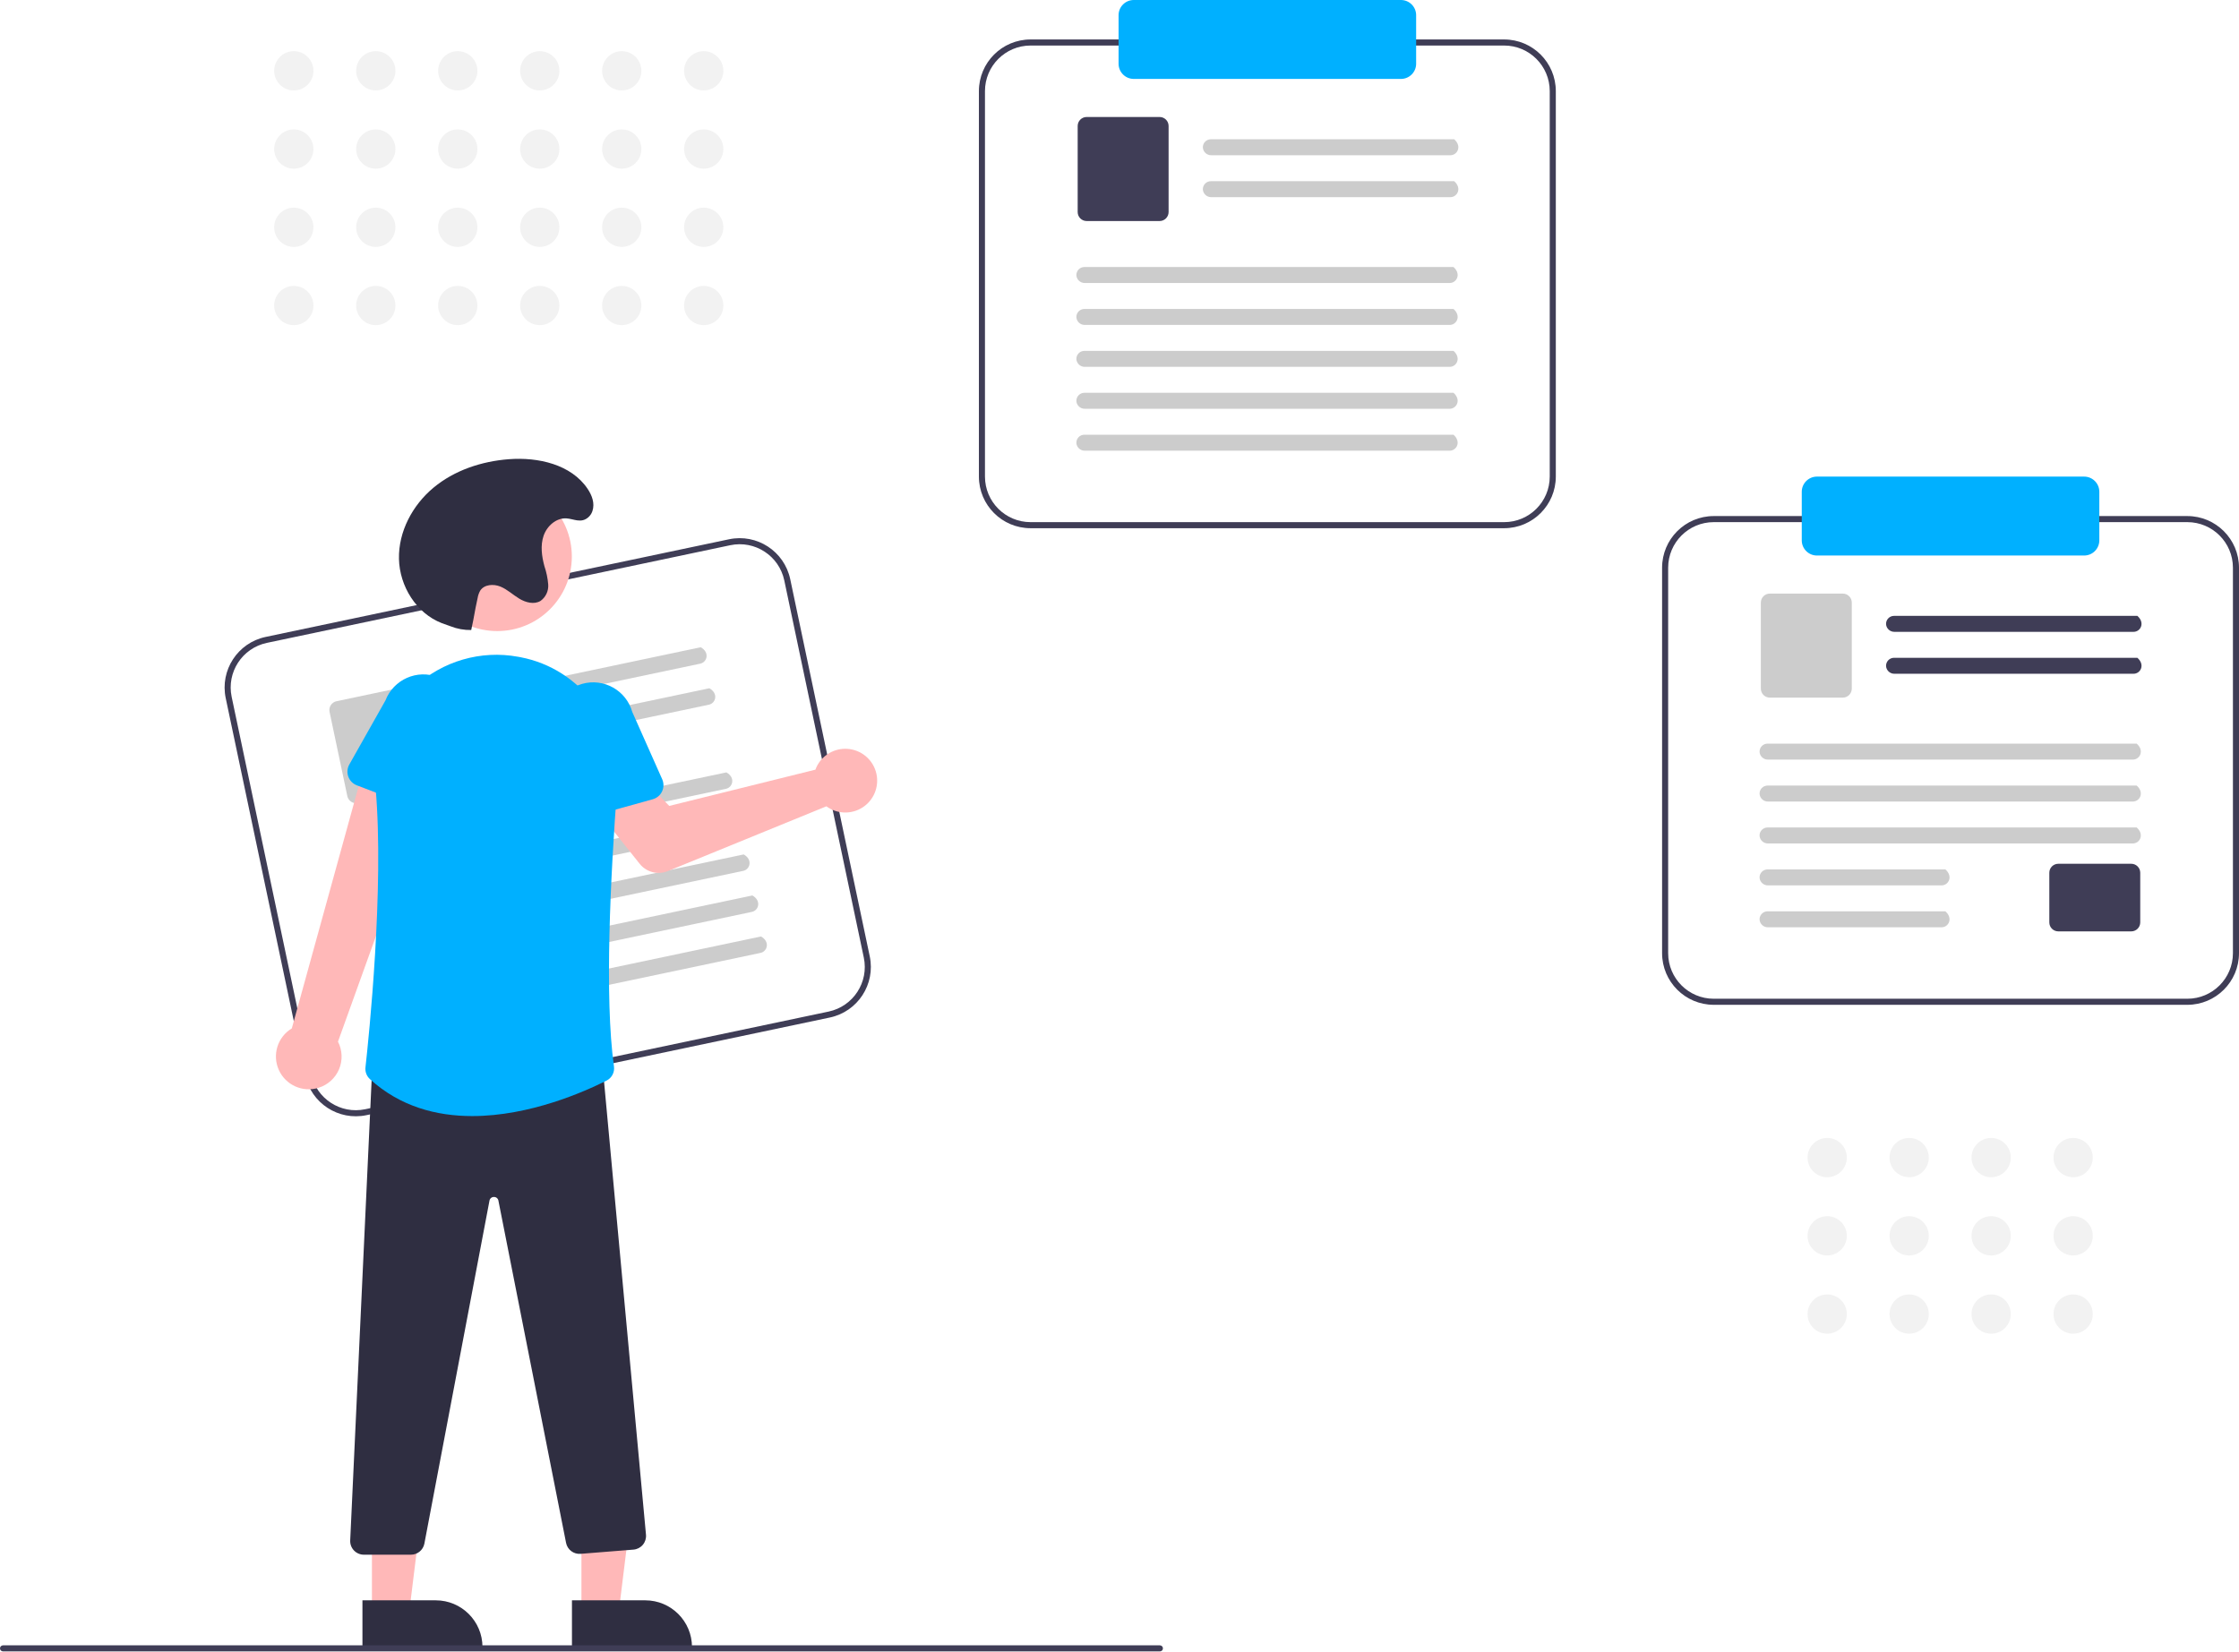
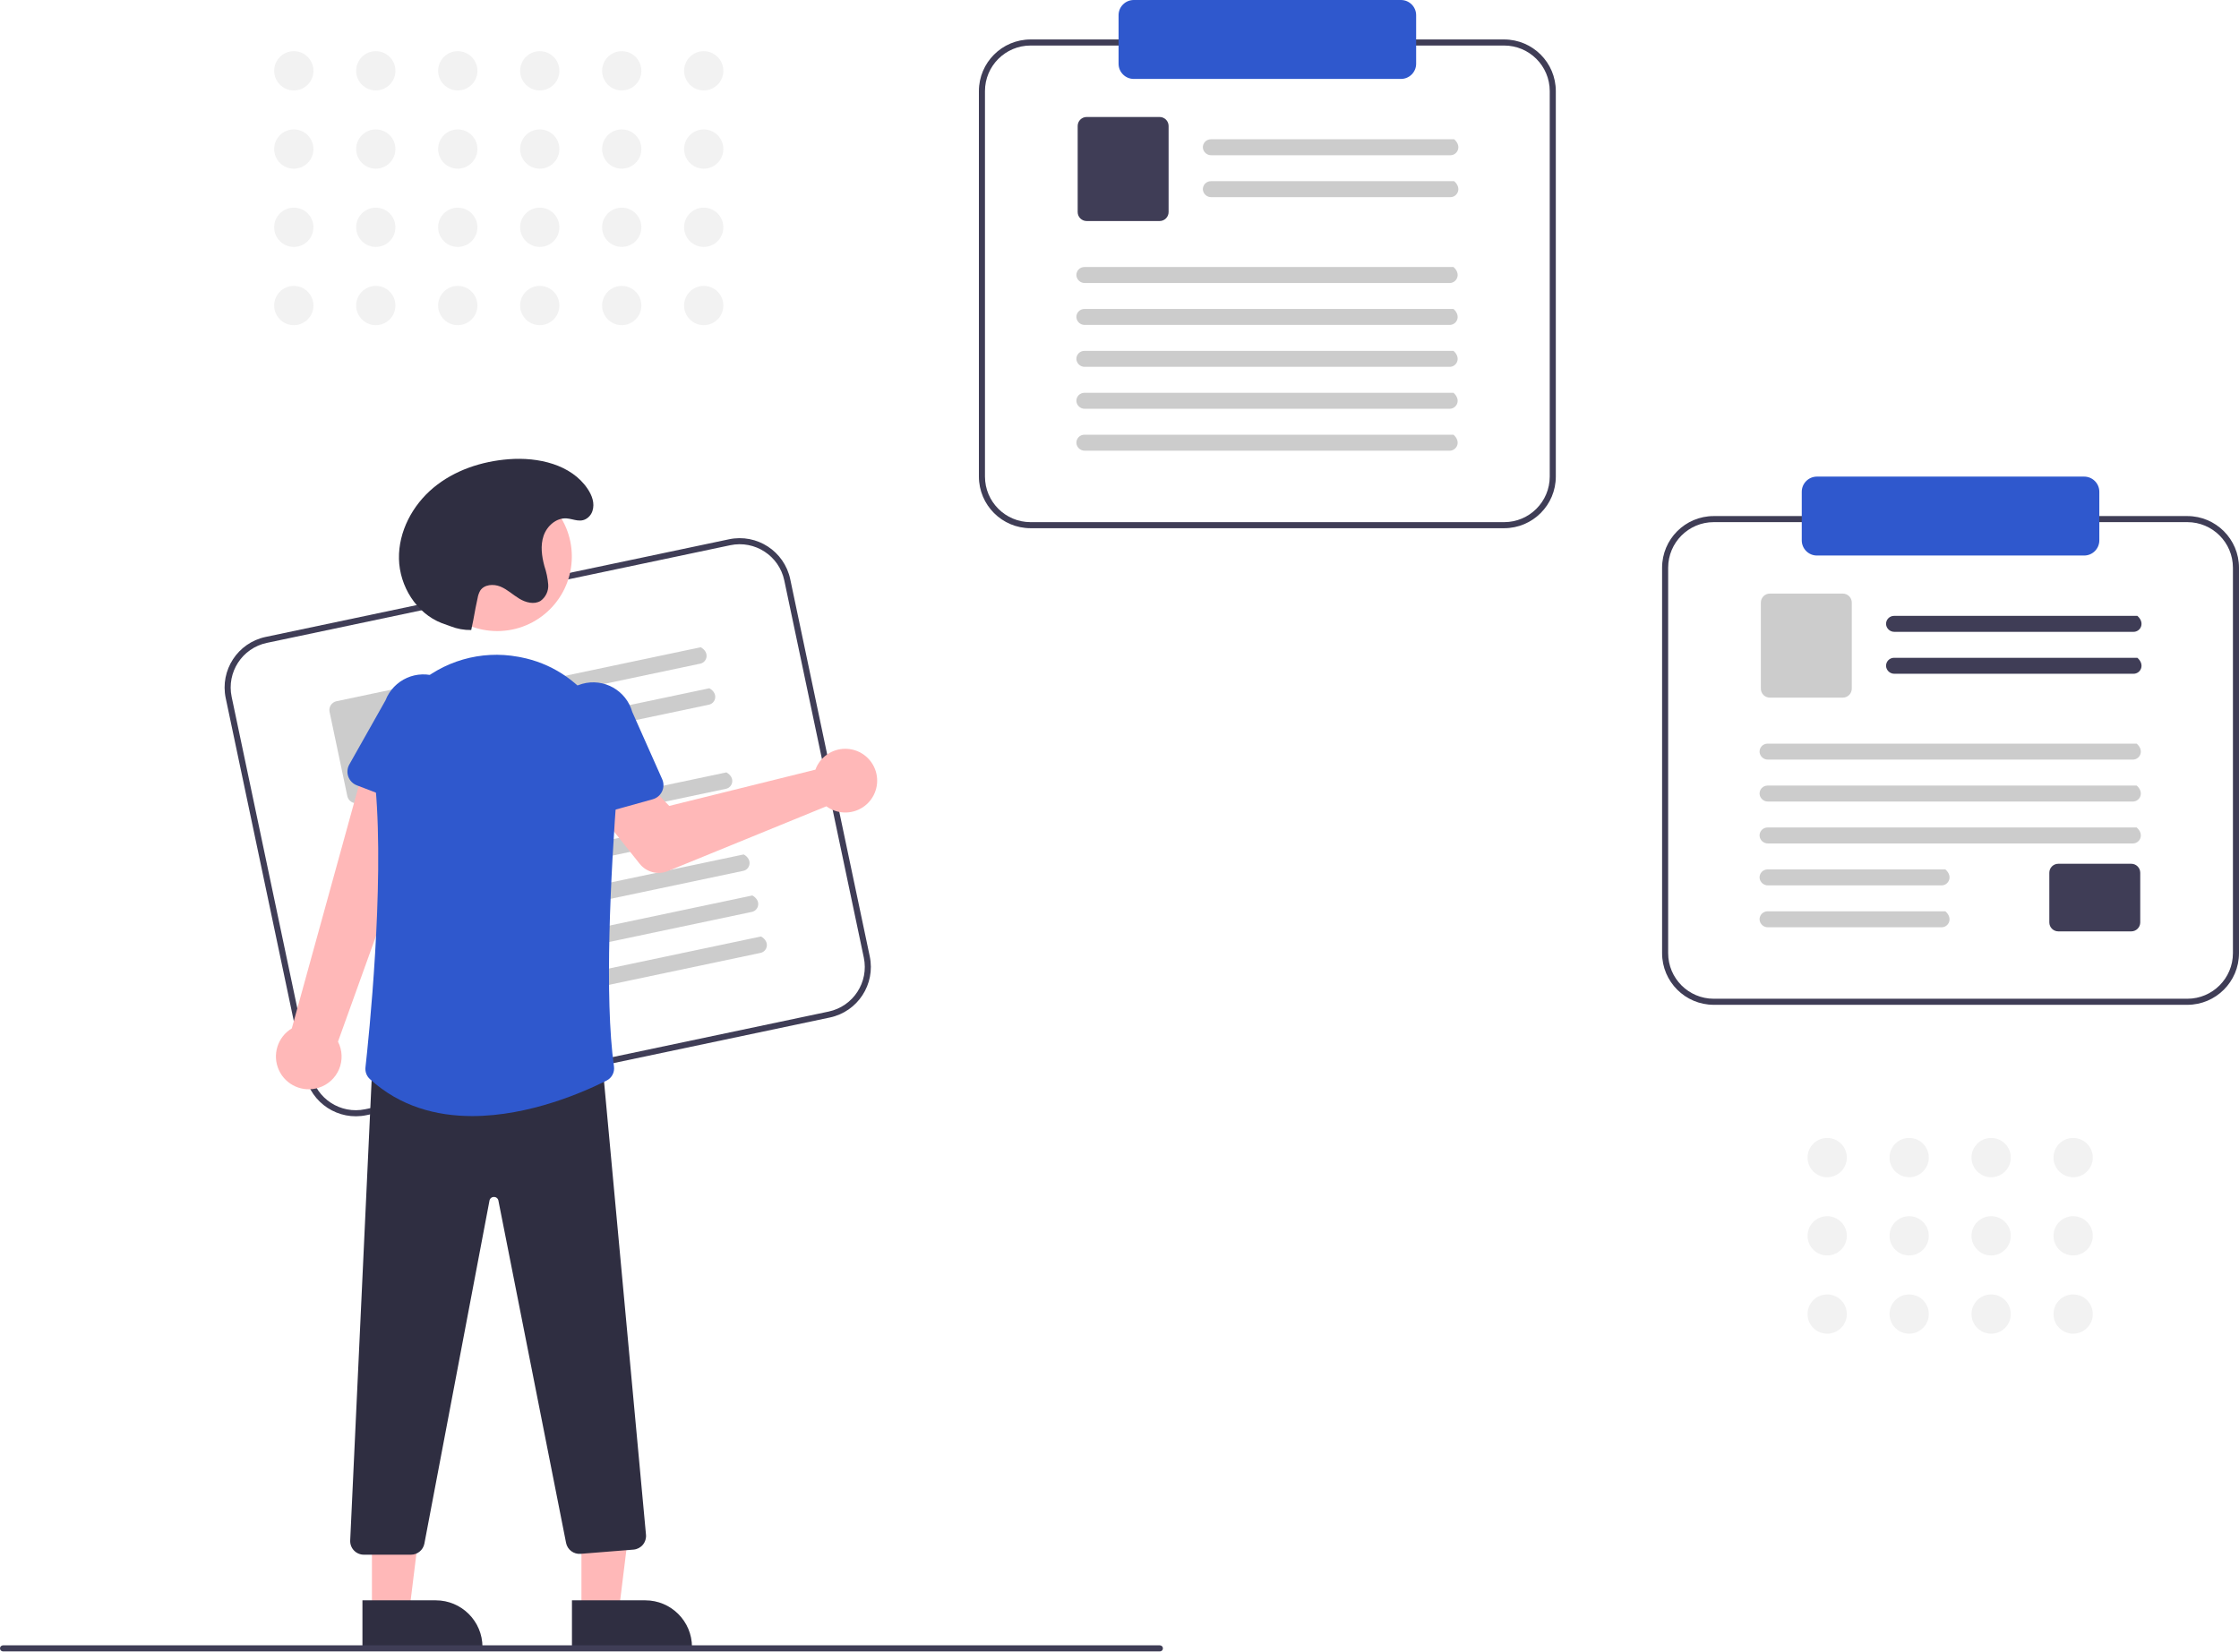
<svg xmlns="http://www.w3.org/2000/svg" data-name="Layer 1" width="737.39" height="544" viewBox="0 0 737.39 544">
  <path d="M504.621,513.182,351.975,545.357a17.019,17.019,0,0,1-20.141-13.128L305.641,407.959a17.019,17.019,0,0,1,13.128-20.141l152.646-32.175A17.019,17.019,0,0,1,491.555,368.772l26.194,124.269A17.019,17.019,0,0,1,504.621,513.182Zm-185.44-123.406a15.017,15.017,0,0,0-11.584,17.771L333.791,531.816a15.017,15.017,0,0,0,17.771,11.584l152.646-32.175a15.017,15.017,0,0,0,11.584-17.771L489.598,369.184a15.017,15.017,0,0,0-17.771-11.584Z" transform="translate(-231.3051 -178)" fill="#3f3d56" />
-   <path id="ea648e8d-1b31-4ae2-9566-f54bfd0d94c9-168" data-name="Path 411" d="M461.93,396.618,384.892,412.857a2.731,2.731,0,0,1-3.229-1.863,2.631,2.631,0,0,1,1.999-3.254L462.082,391.21c3.062,1.726,2.094,4.935-.152,5.409Z" transform="translate(-231.3051 -178)" fill="#ccc" />
-   <path id="b4f9d9e0-1a47-44a2-8a19-0d88a6e9c18f-169" data-name="Path 412" d="M464.779,410.131l-77.038,16.238a2.731,2.731,0,0,1-3.229-1.863,2.631,2.631,0,0,1,1.999-3.254L464.93,404.723c3.062,1.726,2.094,4.935-.152,5.409Z" transform="translate(-231.3051 -178)" fill="#ccc" />
-   <path id="e168965a-63e1-4676-8cbb-3e09d33a4a3f-170" data-name="Path 413" d="M372.708,437.574l-23.511,4.956a2.962,2.962,0,0,1-3.506-2.285l-5.848-27.745a2.962,2.962,0,0,1,2.285-3.506l23.511-4.956a2.963,2.963,0,0,1,3.506,2.285l5.848,27.745a2.962,2.962,0,0,1-2.285,3.506Z" transform="translate(-231.3051 -178)" fill="#ccc" />
-   <path id="af0ff97e-1a3a-4f6f-a511-2c807a938985-171" data-name="Path 414" d="M470.387,437.847,352.812,462.629a2.731,2.731,0,0,1-3.229-1.863,2.631,2.631,0,0,1,1.999-3.254l118.958-25.074c3.062,1.726,2.094,4.935-.152,5.409Z" transform="translate(-231.3051 -178)" fill="#ccc" />
-   <path id="e60f2d91-ad3b-421b-94cb-3aa0f5092f21-172" data-name="Path 415" d="M473.236,451.364,355.661,476.146a2.731,2.731,0,0,1-3.229-1.863,2.631,2.631,0,0,1,1.999-3.254l118.958-25.074c3.062,1.726,2.094,4.935-.152,5.409Z" transform="translate(-231.3051 -178)" fill="#ccc" />
-   <path id="a5554f8b-57e8-4c3b-815c-c76cc46b61b5-173" data-name="Path 416" d="M476.083,464.872,358.508,489.655a2.731,2.731,0,0,1-3.229-1.863,2.631,2.631,0,0,1,1.999-3.254l118.958-25.074c3.062,1.726,2.094,4.935-.152,5.409Z" transform="translate(-231.3051 -178)" fill="#ccc" />
-   <path id="eee68bf7-fbe9-4bfc-85ae-b0141fb14f45-174" data-name="Path 417" d="M478.932,478.388,361.357,503.171a2.731,2.731,0,0,1-3.229-1.863,2.631,2.631,0,0,1,1.999-3.254l118.958-25.074c3.062,1.726,2.094,4.935-.152,5.409Z" transform="translate(-231.3051 -178)" fill="#ccc" />
-   <path id="b9a7afa1-162f-46e2-88e2-f572ab59fc71-175" data-name="Path 418" d="M481.779,491.897,364.205,516.68a2.731,2.731,0,0,1-3.229-1.863,2.631,2.631,0,0,1,1.999-3.254l118.958-25.074c3.062,1.726,2.094,4.935-.152,5.409Z" transform="translate(-231.3051 -178)" fill="#ccc" />
+   <path id="ea648e8d-1b31-4ae2-9566-f54bfd0d94c9-67" data-name="Path 411" d="M461.93,396.618,384.892,412.857a2.731,2.731,0,0,1-3.229-1.863,2.631,2.631,0,0,1,1.999-3.254L462.082,391.21c3.062,1.726,2.094,4.935-.152,5.409Z" transform="translate(-231.3051 -178)" fill="#ccc" />
+   <path id="b4f9d9e0-1a47-44a2-8a19-0d88a6e9c18f-68" data-name="Path 412" d="M464.779,410.131l-77.038,16.238a2.731,2.731,0,0,1-3.229-1.863,2.631,2.631,0,0,1,1.999-3.254L464.93,404.723c3.062,1.726,2.094,4.935-.152,5.409Z" transform="translate(-231.3051 -178)" fill="#ccc" />
+   <path id="e168965a-63e1-4676-8cbb-3e09d33a4a3f-69" data-name="Path 413" d="M372.708,437.574l-23.511,4.956a2.962,2.962,0,0,1-3.506-2.285l-5.848-27.745a2.962,2.962,0,0,1,2.285-3.506l23.511-4.956a2.963,2.963,0,0,1,3.506,2.285l5.848,27.745a2.962,2.962,0,0,1-2.285,3.506Z" transform="translate(-231.3051 -178)" fill="#ccc" />
+   <path id="af0ff97e-1a3a-4f6f-a511-2c807a938985-70" data-name="Path 414" d="M470.387,437.847,352.812,462.629a2.731,2.731,0,0,1-3.229-1.863,2.631,2.631,0,0,1,1.999-3.254l118.958-25.074c3.062,1.726,2.094,4.935-.152,5.409Z" transform="translate(-231.3051 -178)" fill="#ccc" />
+   <path id="e60f2d91-ad3b-421b-94cb-3aa0f5092f21-71" data-name="Path 415" d="M473.236,451.364,355.661,476.146a2.731,2.731,0,0,1-3.229-1.863,2.631,2.631,0,0,1,1.999-3.254l118.958-25.074c3.062,1.726,2.094,4.935-.152,5.409Z" transform="translate(-231.3051 -178)" fill="#ccc" />
+   <path id="a5554f8b-57e8-4c3b-815c-c76cc46b61b5-72" data-name="Path 416" d="M476.083,464.872,358.508,489.655a2.731,2.731,0,0,1-3.229-1.863,2.631,2.631,0,0,1,1.999-3.254l118.958-25.074c3.062,1.726,2.094,4.935-.152,5.409Z" transform="translate(-231.3051 -178)" fill="#ccc" />
+   <path id="eee68bf7-fbe9-4bfc-85ae-b0141fb14f45-73" data-name="Path 417" d="M478.932,478.388,361.357,503.171a2.731,2.731,0,0,1-3.229-1.863,2.631,2.631,0,0,1,1.999-3.254l118.958-25.074c3.062,1.726,2.094,4.935-.152,5.409Z" transform="translate(-231.3051 -178)" fill="#ccc" />
+   <path id="b9a7afa1-162f-46e2-88e2-f572ab59fc71-74" data-name="Path 418" d="M481.779,491.897,364.205,516.68a2.731,2.731,0,0,1-3.229-1.863,2.631,2.631,0,0,1,1.999-3.254l118.958-25.074c3.062,1.726,2.094,4.935-.152,5.409Z" transform="translate(-231.3051 -178)" fill="#ccc" />
  <path d="M500.534,430.03a10.527,10.527,0,0,0-.683,1.51l-48.133,11.944-8.373-8.663-14.725,10.928,13.333,16.776a8,8,0,0,0,9.289,2.428l52.229-21.342a10.497,10.497,0,1,0-2.936-13.582Z" transform="translate(-231.3051 -178)" fill="#ffb8b8" />
  <path d="M336.237,536.323a10.743,10.743,0,0,0,6.378-15.188l33.124-92.067-23.004-4.077-25.327,91.781a10.801,10.801,0,0,0,8.828,19.551Z" transform="translate(-231.3051 -178)" fill="#ffb8b8" />
-   <path d="M371.533,445.411l-22.713-8.717a4.817,4.817,0,0,1-2.47-6.863l11.915-21.126a13.377,13.377,0,0,1,24.95,9.66l-5.256,23.598a4.817,4.817,0,0,1-6.427,3.448Z" transform="translate(-231.3051 -178)" fill="#00b0ff" />
+   <path d="M371.533,445.411l-22.713-8.717a4.817,4.817,0,0,1-2.47-6.863l11.915-21.126a13.377,13.377,0,0,1,24.95,9.66l-5.256,23.598a4.817,4.817,0,0,1-6.427,3.448Z" transform="translate(-231.3051 -178)" fill="#2f58cd" />
  <polygon points="191.493 531.175 203.752 531.175 209.585 483.887 191.491 483.888 191.493 531.175" fill="#ffb8b8" />
  <path d="M419.671,705.173l24.144-.001h.001A15.386,15.386,0,0,1,459.202,720.558v.5l-39.531.001Z" transform="translate(-231.3051 -178)" fill="#2f2e41" />
  <polygon points="122.493 531.175 134.752 531.175 140.585 483.887 122.491 483.888 122.493 531.175" fill="#ffb8b8" />
  <path d="M350.671,705.173l24.144-.001h.001A15.386,15.386,0,0,1,390.202,720.558v.5l-39.531.001Z" transform="translate(-231.3051 -178)" fill="#2f2e41" />
  <path d="M366.65,690.142H351.136a4.5,4.5,0,0,1-4.495-4.714l7.369-158.332.464-.013,74.919-1.953,14.66,158.423a4.5,4.5,0,0,1-4.121,4.911l-17.426,1.394a4.502,4.502,0,0,1-4.767-3.582L395.45,573.5a1.454,1.454,0,0,0-1.469-1.199h-.006a1.454,1.454,0,0,0-1.466,1.211l-21.443,113A4.51,4.51,0,0,1,366.65,690.142Z" transform="translate(-231.3051 -178)" fill="#2f2e41" />
  <circle cx="163.765" cy="183.324" r="24.561" fill="#ffb8b8" />
-   <path d="M386.834,545.651c-11.706,0-23.73-3.077-33.698-12.175a4.552,4.552,0,0,1-1.469-3.85c1.067-9.586,6.242-59.081,3.328-92.144a40.02,40.02,0,0,1,12.956-33.305,39.598,39.598,0,0,1,33.962-9.834h0c.306.055.612.112.918.171,19.664,3.806,33.326,22.004,31.78,42.331-2.256,29.66-4.278,69.779-1.103,92.468a4.493,4.493,0,0,1-2.415,4.637C423.868,537.601,405.767,545.651,386.834,545.651Z" transform="translate(-231.3051 -178)" fill="#00b0ff" />
-   <path d="M418.884,447.178a4.812,4.812,0,0,1-2.109-3.411l-2.992-23.99a13.377,13.377,0,0,1,25.754-7.248l9.856,22.161a4.817,4.817,0,0,1-3.11,6.598l-23.437,6.522A4.811,4.811,0,0,1,418.884,447.178Z" transform="translate(-231.3051 -178)" fill="#00b0ff" />
+   <path d="M386.834,545.651c-11.706,0-23.73-3.077-33.698-12.175a4.552,4.552,0,0,1-1.469-3.85c1.067-9.586,6.242-59.081,3.328-92.144a40.02,40.02,0,0,1,12.956-33.305,39.598,39.598,0,0,1,33.962-9.834h0c.306.055.612.112.918.171,19.664,3.806,33.326,22.004,31.78,42.331-2.256,29.66-4.278,69.779-1.103,92.468a4.493,4.493,0,0,1-2.415,4.637C423.868,537.601,405.767,545.651,386.834,545.651Z" transform="translate(-231.3051 -178)" fill="#2f58cd" />
+   <path d="M418.884,447.178a4.812,4.812,0,0,1-2.109-3.411l-2.992-23.99a13.377,13.377,0,0,1,25.754-7.248l9.856,22.161a4.817,4.817,0,0,1-3.11,6.598l-23.437,6.522A4.811,4.811,0,0,1,418.884,447.178Z" transform="translate(-231.3051 -178)" fill="#2f58cd" />
  <path d="M386.496,385.538a17.598,17.598,0,0,1-6.797-1.23c-.951-.367-1.939-.668-2.889-1.035-8.387-3.24-13.911-12.172-14.109-21.16s4.457-17.713,11.369-23.462,15.865-8.701,24.83-9.384c9.657-.735,20.53,1.714,25.926,9.756,1.436,2.141,2.441,4.738,1.59,7.322a4.686,4.686,0,0,1-1.32,2.028c-2.41,2.144-4.812.532-7.269.389-3.377-.196-6.409,2.537-7.499,5.739s-.61,6.727.27,9.992a24.962,24.962,0,0,1,1.258,6.076,6.108,6.108,0,0,1-2.531,5.379c-2.11,1.275-4.881.537-6.992-.736s-3.935-3.044-6.216-3.981-5.344-.729-6.671,1.348a7.379,7.379,0,0,0-.843,2.435c-1.19,5.421-.916,5.102-2.106,10.523Z" transform="translate(-231.3051 -178)" fill="#2f2e41" />
  <path d="M726.695,352h-156a17.019,17.019,0,0,1-17-17V208a17.019,17.019,0,0,1,17-17h156a17.019,17.019,0,0,1,17,17V335A17.019,17.019,0,0,1,726.695,352Zm-156-159a15.017,15.017,0,0,0-15,15V335a15.017,15.017,0,0,0,15,15h156a15.017,15.017,0,0,0,15-15V208a15.017,15.017,0,0,0-15-15Z" transform="translate(-231.3051 -178)" fill="#3f3d56" />
-   <path id="eb40ba0f-f2ca-41e6-ba2e-bd824fb45cdc-176" data-name="Path 411" d="M708.963,229.138H630.232a2.731,2.731,0,0,1-2.776-2.489,2.631,2.631,0,0,1,2.627-2.772h80.143c2.64,2.32,1.031,5.261-1.264,5.261Z" transform="translate(-231.3051 -178)" fill="#ccc" />
-   <path id="ea390b26-798a-41d7-8695-eb41cfeb13d4-177" data-name="Path 412" d="M708.963,242.948H630.232a2.731,2.731,0,0,1-2.776-2.489,2.631,2.631,0,0,1,2.627-2.772h80.143c2.64,2.32,1.031,5.261-1.264,5.261Z" transform="translate(-231.3051 -178)" fill="#ccc" />
-   <path id="f9b4f79e-9356-48bc-89d8-91f80de67df3-178" data-name="Path 413" d="M613.212,250.811h-24.028a2.962,2.962,0,0,1-2.959-2.959V219.497a2.962,2.962,0,0,1,2.959-2.959h24.028a2.963,2.963,0,0,1,2.959,2.959v28.355a2.962,2.962,0,0,1-2.959,2.959Z" transform="translate(-231.3051 -178)" fill="#3f3d56" />
-   <path id="f3294a48-db04-45e1-afc8-dab6eb28e529-179" data-name="Path 414" d="M708.734,271.224H588.576a2.731,2.731,0,0,1-2.776-2.489,2.631,2.631,0,0,1,2.627-2.772H709.999c2.64,2.32,1.031,5.261-1.264,5.261Z" transform="translate(-231.3051 -178)" fill="#ccc" />
-   <path id="bb6dba8b-bb0a-4f92-a6ea-c6252f741607-180" data-name="Path 415" d="M708.734,285.038H588.576a2.731,2.731,0,0,1-2.776-2.489,2.631,2.631,0,0,1,2.627-2.772H709.999c2.64,2.32,1.031,5.261-1.264,5.261Z" transform="translate(-231.3051 -178)" fill="#ccc" />
-   <path id="b1d451cb-91ad-40cf-876e-6a74c98e5c4f-181" data-name="Path 416" d="M708.734,298.843H588.576a2.731,2.731,0,0,1-2.776-2.489,2.631,2.631,0,0,1,2.627-2.772H709.999c2.64,2.32,1.031,5.261-1.264,5.261Z" transform="translate(-231.3051 -178)" fill="#ccc" />
-   <path id="bcef27e7-bcca-4cc4-a6d4-200e9e04132c-182" data-name="Path 417" d="M708.734,312.656H588.576a2.731,2.731,0,0,1-2.776-2.489,2.631,2.631,0,0,1,2.627-2.772H709.999c2.64,2.32,1.031,5.261-1.264,5.261Z" transform="translate(-231.3051 -178)" fill="#ccc" />
-   <path id="ed29f808-f3a3-4ac8-bd45-563f73aa9d8b-183" data-name="Path 418" d="M708.734,326.462H588.576a2.731,2.731,0,0,1-2.776-2.489,2.631,2.631,0,0,1,2.627-2.772H709.999c2.64,2.32,1.031,5.261-1.264,5.261Z" transform="translate(-231.3051 -178)" fill="#ccc" />
-   <path d="M692.695,178a5.006,5.006,0,0,1,5,5v16a5.006,5.006,0,0,1-5,5h-88a5.006,5.006,0,0,1-5-5V183a5.006,5.006,0,0,1,5-5" transform="translate(-231.3051 -178)" fill="#00b0ff" />
+   <path id="eb40ba0f-f2ca-41e6-ba2e-bd824fb45cdc-75" data-name="Path 411" d="M708.963,229.138H630.232a2.731,2.731,0,0,1-2.776-2.489,2.631,2.631,0,0,1,2.627-2.772h80.143c2.64,2.32,1.031,5.261-1.264,5.261Z" transform="translate(-231.3051 -178)" fill="#ccc" />
+   <path id="ea390b26-798a-41d7-8695-eb41cfeb13d4-76" data-name="Path 412" d="M708.963,242.948H630.232a2.731,2.731,0,0,1-2.776-2.489,2.631,2.631,0,0,1,2.627-2.772h80.143c2.64,2.32,1.031,5.261-1.264,5.261Z" transform="translate(-231.3051 -178)" fill="#ccc" />
+   <path id="f9b4f79e-9356-48bc-89d8-91f80de67df3-77" data-name="Path 413" d="M613.212,250.811h-24.028a2.962,2.962,0,0,1-2.959-2.959V219.497a2.962,2.962,0,0,1,2.959-2.959h24.028a2.963,2.963,0,0,1,2.959,2.959v28.355a2.962,2.962,0,0,1-2.959,2.959Z" transform="translate(-231.3051 -178)" fill="#3f3d56" />
+   <path id="f3294a48-db04-45e1-afc8-dab6eb28e529-78" data-name="Path 414" d="M708.734,271.224H588.576a2.731,2.731,0,0,1-2.776-2.489,2.631,2.631,0,0,1,2.627-2.772H709.999c2.64,2.32,1.031,5.261-1.264,5.261Z" transform="translate(-231.3051 -178)" fill="#ccc" />
+   <path id="bb6dba8b-bb0a-4f92-a6ea-c6252f741607-79" data-name="Path 415" d="M708.734,285.038H588.576a2.731,2.731,0,0,1-2.776-2.489,2.631,2.631,0,0,1,2.627-2.772H709.999c2.64,2.32,1.031,5.261-1.264,5.261Z" transform="translate(-231.3051 -178)" fill="#ccc" />
+   <path id="b1d451cb-91ad-40cf-876e-6a74c98e5c4f-80" data-name="Path 416" d="M708.734,298.843H588.576a2.731,2.731,0,0,1-2.776-2.489,2.631,2.631,0,0,1,2.627-2.772H709.999c2.64,2.32,1.031,5.261-1.264,5.261Z" transform="translate(-231.3051 -178)" fill="#ccc" />
+   <path id="bcef27e7-bcca-4cc4-a6d4-200e9e04132c-81" data-name="Path 417" d="M708.734,312.656H588.576a2.731,2.731,0,0,1-2.776-2.489,2.631,2.631,0,0,1,2.627-2.772H709.999c2.64,2.32,1.031,5.261-1.264,5.261Z" transform="translate(-231.3051 -178)" fill="#ccc" />
+   <path id="ed29f808-f3a3-4ac8-bd45-563f73aa9d8b-82" data-name="Path 418" d="M708.734,326.462H588.576a2.731,2.731,0,0,1-2.776-2.489,2.631,2.631,0,0,1,2.627-2.772H709.999c2.64,2.32,1.031,5.261-1.264,5.261Z" transform="translate(-231.3051 -178)" fill="#ccc" />
+   <path d="M692.695,178a5.006,5.006,0,0,1,5,5v16a5.006,5.006,0,0,1-5,5h-88a5.006,5.006,0,0,1-5-5V183a5.006,5.006,0,0,1,5-5" transform="translate(-231.3051 -178)" fill="#2f58cd" />
  <path d="M951.695,509h-156a17.019,17.019,0,0,1-17-17V365a17.019,17.019,0,0,1,17-17h156a17.019,17.019,0,0,1,17,17V492A17.019,17.019,0,0,1,951.695,509Zm-156-159a15.017,15.017,0,0,0-15,15V492a15.017,15.017,0,0,0,15,15h156a15.017,15.017,0,0,0,15-15V365a15.017,15.017,0,0,0-15-15Z" transform="translate(-231.3051 -178)" fill="#3f3d56" />
-   <path id="ab56b95a-ad0a-4db6-b885-1de339e59248-184" data-name="Path 411" d="M933.963,386.138H855.232a2.731,2.731,0,0,1-2.776-2.489,2.631,2.631,0,0,1,2.627-2.772h80.143c2.64,2.32,1.031,5.261-1.264,5.261Z" transform="translate(-231.3051 -178)" fill="#3f3d56" />
-   <path id="a65ba0e0-92d5-467b-b937-6962ba88422c-185" data-name="Path 412" d="M933.963,399.948H855.232a2.731,2.731,0,0,1-2.776-2.489,2.631,2.631,0,0,1,2.627-2.772h80.143c2.64,2.32,1.031,5.261-1.264,5.261Z" transform="translate(-231.3051 -178)" fill="#3f3d56" />
-   <path id="fb801fe4-3edc-4e65-9957-dec023933e0a-186" data-name="Path 413" d="M838.212,407.811h-24.028a2.962,2.962,0,0,1-2.959-2.959V376.497a2.962,2.962,0,0,1,2.959-2.959h24.028a2.963,2.963,0,0,1,2.959,2.959v28.355a2.962,2.962,0,0,1-2.959,2.959Z" transform="translate(-231.3051 -178)" fill="#ccc" />
-   <path id="faab0864-6611-44c5-86ab-6dd51d336b1d-187" data-name="Path 413" d="M933.212,484.811h-24.028a2.962,2.962,0,0,1-2.959-2.959V465.497a2.962,2.962,0,0,1,2.959-2.959h24.028a2.963,2.963,0,0,1,2.959,2.959v16.355a2.962,2.962,0,0,1-2.959,2.959Z" transform="translate(-231.3051 -178)" fill="#3f3d56" />
-   <path id="ada3facf-2b93-40cb-83c6-b6d8dc380c35-188" data-name="Path 414" d="M933.734,428.224H813.576a2.731,2.731,0,0,1-2.776-2.489,2.631,2.631,0,0,1,2.627-2.772H934.999c2.64,2.32,1.031,5.261-1.264,5.261Z" transform="translate(-231.3051 -178)" fill="#ccc" />
-   <path id="a50891a7-c495-4965-ab40-a1f907e5cce2-189" data-name="Path 415" d="M933.734,442.038H813.576a2.731,2.731,0,0,1-2.776-2.489,2.631,2.631,0,0,1,2.627-2.772H934.999c2.64,2.32,1.031,5.261-1.264,5.261Z" transform="translate(-231.3051 -178)" fill="#ccc" />
-   <path id="f645be9d-0c31-4d92-bfb2-feede413f090-190" data-name="Path 416" d="M933.734,455.843H813.576a2.731,2.731,0,0,1-2.776-2.489,2.631,2.631,0,0,1,2.627-2.772H934.999c2.64,2.32,1.031,5.261-1.264,5.261Z" transform="translate(-231.3051 -178)" fill="#ccc" />
-   <path id="f96ba49d-c571-4857-91da-e214cd5ba82f-191" data-name="Path 417" d="M870.734,469.656H813.576a2.731,2.731,0,0,1-2.776-2.489,2.631,2.631,0,0,1,2.627-2.772h58.571c2.64,2.32,1.031,5.261-1.264,5.261Z" transform="translate(-231.3051 -178)" fill="#ccc" />
-   <path id="a7214c6f-9d52-425a-b9ef-635698aec079-192" data-name="Path 418" d="M870.734,483.462H813.576a2.731,2.731,0,0,1-2.776-2.489,2.631,2.631,0,0,1,2.627-2.772h58.571c2.64,2.32,1.031,5.261-1.264,5.261Z" transform="translate(-231.3051 -178)" fill="#ccc" />
-   <path d="M917.695,361h-88a5.006,5.006,0,0,1-5-5V340a5.006,5.006,0,0,1,5-5h88a5.006,5.006,0,0,1,5,5v16A5.006,5.006,0,0,1,917.695,361Z" transform="translate(-231.3051 -178)" fill="#00b0ff" />
+   <path id="ab56b95a-ad0a-4db6-b885-1de339e59248-83" data-name="Path 411" d="M933.963,386.138H855.232a2.731,2.731,0,0,1-2.776-2.489,2.631,2.631,0,0,1,2.627-2.772h80.143c2.64,2.32,1.031,5.261-1.264,5.261Z" transform="translate(-231.3051 -178)" fill="#3f3d56" />
+   <path id="a65ba0e0-92d5-467b-b937-6962ba88422c-84" data-name="Path 412" d="M933.963,399.948H855.232a2.731,2.731,0,0,1-2.776-2.489,2.631,2.631,0,0,1,2.627-2.772h80.143c2.64,2.32,1.031,5.261-1.264,5.261Z" transform="translate(-231.3051 -178)" fill="#3f3d56" />
+   <path id="fb801fe4-3edc-4e65-9957-dec023933e0a-85" data-name="Path 413" d="M838.212,407.811h-24.028a2.962,2.962,0,0,1-2.959-2.959V376.497a2.962,2.962,0,0,1,2.959-2.959h24.028a2.963,2.963,0,0,1,2.959,2.959v28.355a2.962,2.962,0,0,1-2.959,2.959Z" transform="translate(-231.3051 -178)" fill="#ccc" />
+   <path id="faab0864-6611-44c5-86ab-6dd51d336b1d-86" data-name="Path 413" d="M933.212,484.811h-24.028a2.962,2.962,0,0,1-2.959-2.959V465.497a2.962,2.962,0,0,1,2.959-2.959h24.028a2.963,2.963,0,0,1,2.959,2.959v16.355a2.962,2.962,0,0,1-2.959,2.959Z" transform="translate(-231.3051 -178)" fill="#3f3d56" />
+   <path id="ada3facf-2b93-40cb-83c6-b6d8dc380c35-87" data-name="Path 414" d="M933.734,428.224H813.576a2.731,2.731,0,0,1-2.776-2.489,2.631,2.631,0,0,1,2.627-2.772H934.999c2.64,2.32,1.031,5.261-1.264,5.261Z" transform="translate(-231.3051 -178)" fill="#ccc" />
+   <path id="a50891a7-c495-4965-ab40-a1f907e5cce2-88" data-name="Path 415" d="M933.734,442.038H813.576a2.731,2.731,0,0,1-2.776-2.489,2.631,2.631,0,0,1,2.627-2.772H934.999c2.64,2.32,1.031,5.261-1.264,5.261Z" transform="translate(-231.3051 -178)" fill="#ccc" />
+   <path id="f645be9d-0c31-4d92-bfb2-feede413f090-89" data-name="Path 416" d="M933.734,455.843H813.576a2.731,2.731,0,0,1-2.776-2.489,2.631,2.631,0,0,1,2.627-2.772H934.999c2.64,2.32,1.031,5.261-1.264,5.261Z" transform="translate(-231.3051 -178)" fill="#ccc" />
+   <path id="f96ba49d-c571-4857-91da-e214cd5ba82f-90" data-name="Path 417" d="M870.734,469.656H813.576a2.731,2.731,0,0,1-2.776-2.489,2.631,2.631,0,0,1,2.627-2.772h58.571c2.64,2.32,1.031,5.261-1.264,5.261Z" transform="translate(-231.3051 -178)" fill="#ccc" />
+   <path id="a7214c6f-9d52-425a-b9ef-635698aec079-91" data-name="Path 418" d="M870.734,483.462H813.576a2.731,2.731,0,0,1-2.776-2.489,2.631,2.631,0,0,1,2.627-2.772h58.571c2.64,2.32,1.031,5.261-1.264,5.261Z" transform="translate(-231.3051 -178)" fill="#ccc" />
+   <path d="M917.695,361h-88a5.006,5.006,0,0,1-5-5V340a5.006,5.006,0,0,1,5-5h88a5.006,5.006,0,0,1,5,5v16A5.006,5.006,0,0,1,917.695,361Z" transform="translate(-231.3051 -178)" fill="#2f58cd" />
  <path d="M613.305,722h-381a1,1,0,0,1,0-2h381a1,1,0,0,1,0,2Z" transform="translate(-231.3051 -178)" fill="#3f3d56" />
  <circle cx="96.764" cy="23.324" r="6.467" fill="#f2f2f2" />
  <circle cx="96.764" cy="49.098" r="6.467" fill="#f2f2f2" />
  <circle cx="96.764" cy="74.871" r="6.467" fill="#f2f2f2" />
  <circle cx="96.764" cy="100.644" r="6.467" fill="#f2f2f2" />
  <circle cx="123.764" cy="23.324" r="6.467" fill="#f2f2f2" />
  <circle cx="123.764" cy="49.098" r="6.467" fill="#f2f2f2" />
  <circle cx="123.764" cy="74.871" r="6.467" fill="#f2f2f2" />
  <circle cx="123.764" cy="100.644" r="6.467" fill="#f2f2f2" />
  <circle cx="150.764" cy="23.324" r="6.467" fill="#f2f2f2" />
  <circle cx="150.764" cy="49.098" r="6.467" fill="#f2f2f2" />
  <circle cx="150.764" cy="74.871" r="6.467" fill="#f2f2f2" />
  <circle cx="150.764" cy="100.644" r="6.467" fill="#f2f2f2" />
  <circle cx="177.764" cy="23.324" r="6.467" fill="#f2f2f2" />
  <circle cx="177.764" cy="49.098" r="6.467" fill="#f2f2f2" />
  <circle cx="177.764" cy="74.871" r="6.467" fill="#f2f2f2" />
  <circle cx="177.764" cy="100.644" r="6.467" fill="#f2f2f2" />
  <circle cx="204.764" cy="23.324" r="6.467" fill="#f2f2f2" />
  <circle cx="204.764" cy="49.098" r="6.467" fill="#f2f2f2" />
  <circle cx="204.764" cy="74.871" r="6.467" fill="#f2f2f2" />
  <circle cx="204.764" cy="100.644" r="6.467" fill="#f2f2f2" />
  <circle cx="231.764" cy="23.324" r="6.467" fill="#f2f2f2" />
  <circle cx="231.764" cy="49.098" r="6.467" fill="#f2f2f2" />
  <circle cx="231.764" cy="74.871" r="6.467" fill="#f2f2f2" />
  <circle cx="231.764" cy="100.644" r="6.467" fill="#f2f2f2" />
  <circle cx="601.764" cy="381.324" r="6.467" fill="#f2f2f2" />
  <circle cx="601.764" cy="407.098" r="6.467" fill="#f2f2f2" />
  <circle cx="601.764" cy="432.871" r="6.467" fill="#f2f2f2" />
  <circle cx="628.764" cy="381.324" r="6.467" fill="#f2f2f2" />
  <circle cx="628.764" cy="407.098" r="6.467" fill="#f2f2f2" />
  <circle cx="628.764" cy="432.871" r="6.467" fill="#f2f2f2" />
  <circle cx="655.764" cy="381.324" r="6.467" fill="#f2f2f2" />
  <circle cx="655.764" cy="407.098" r="6.467" fill="#f2f2f2" />
  <circle cx="655.764" cy="432.871" r="6.467" fill="#f2f2f2" />
  <circle cx="682.764" cy="381.324" r="6.467" fill="#f2f2f2" />
  <circle cx="682.764" cy="407.098" r="6.467" fill="#f2f2f2" />
  <circle cx="682.764" cy="432.871" r="6.467" fill="#f2f2f2" />
</svg>
